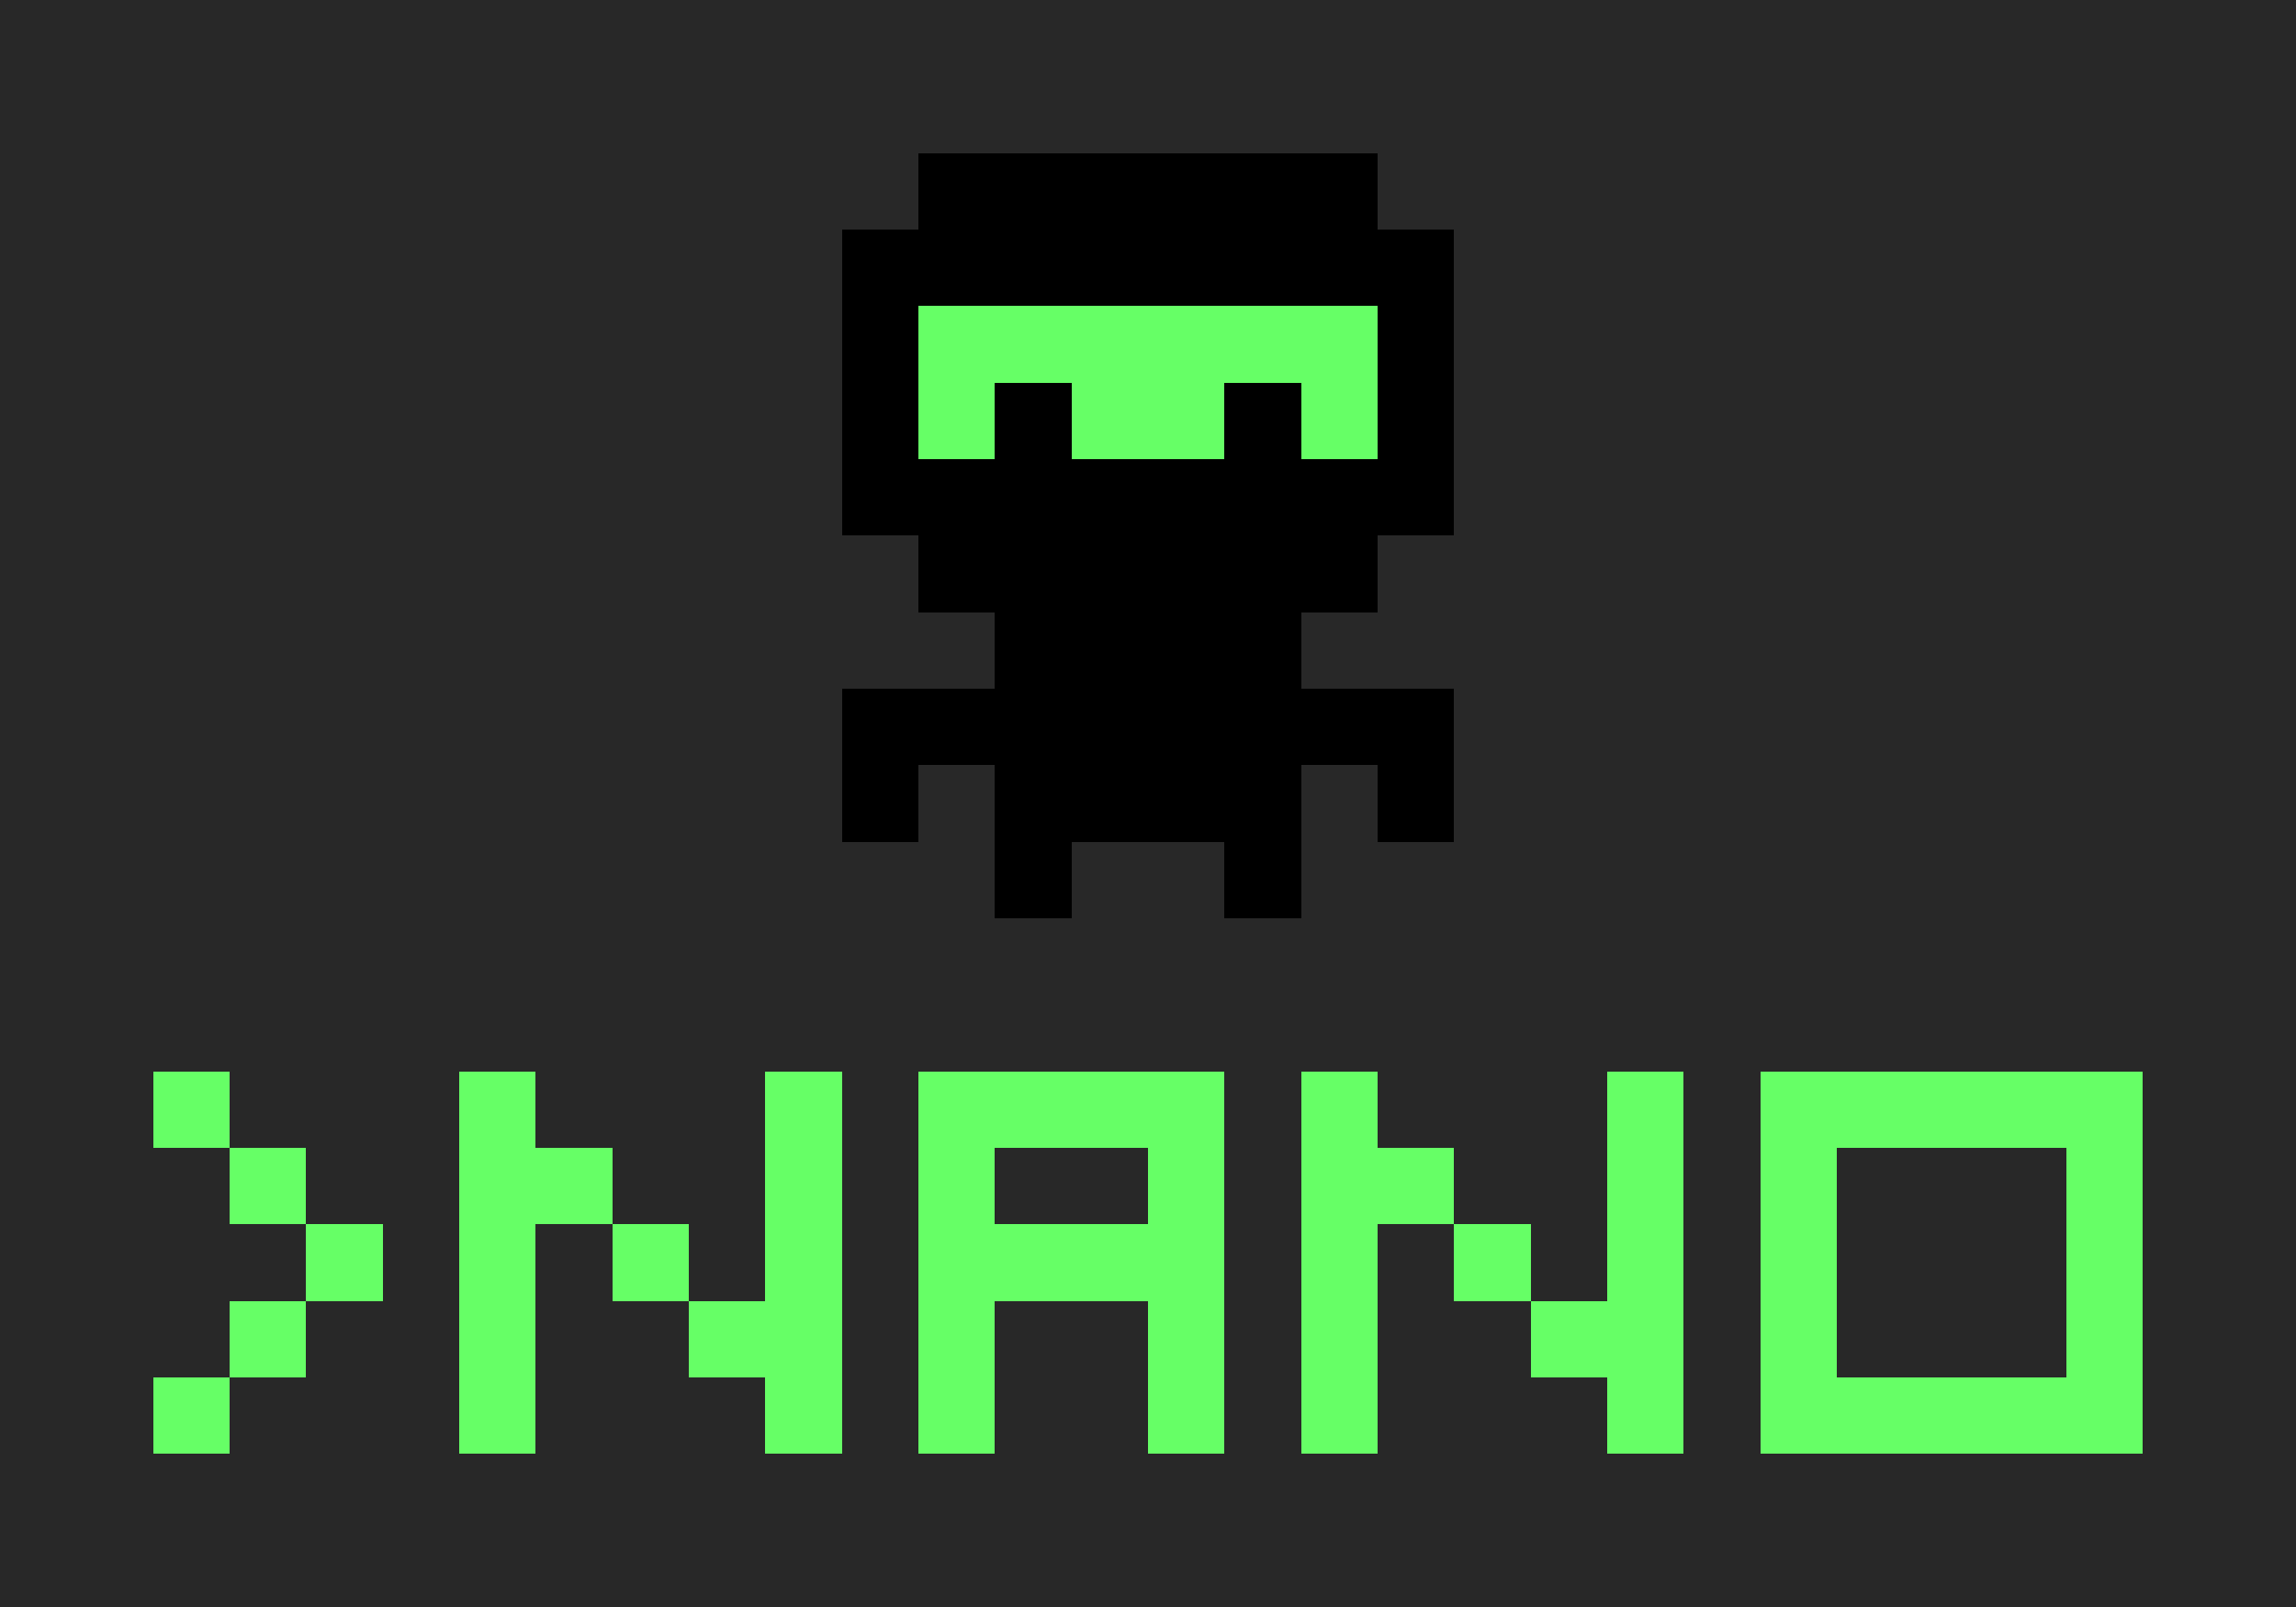
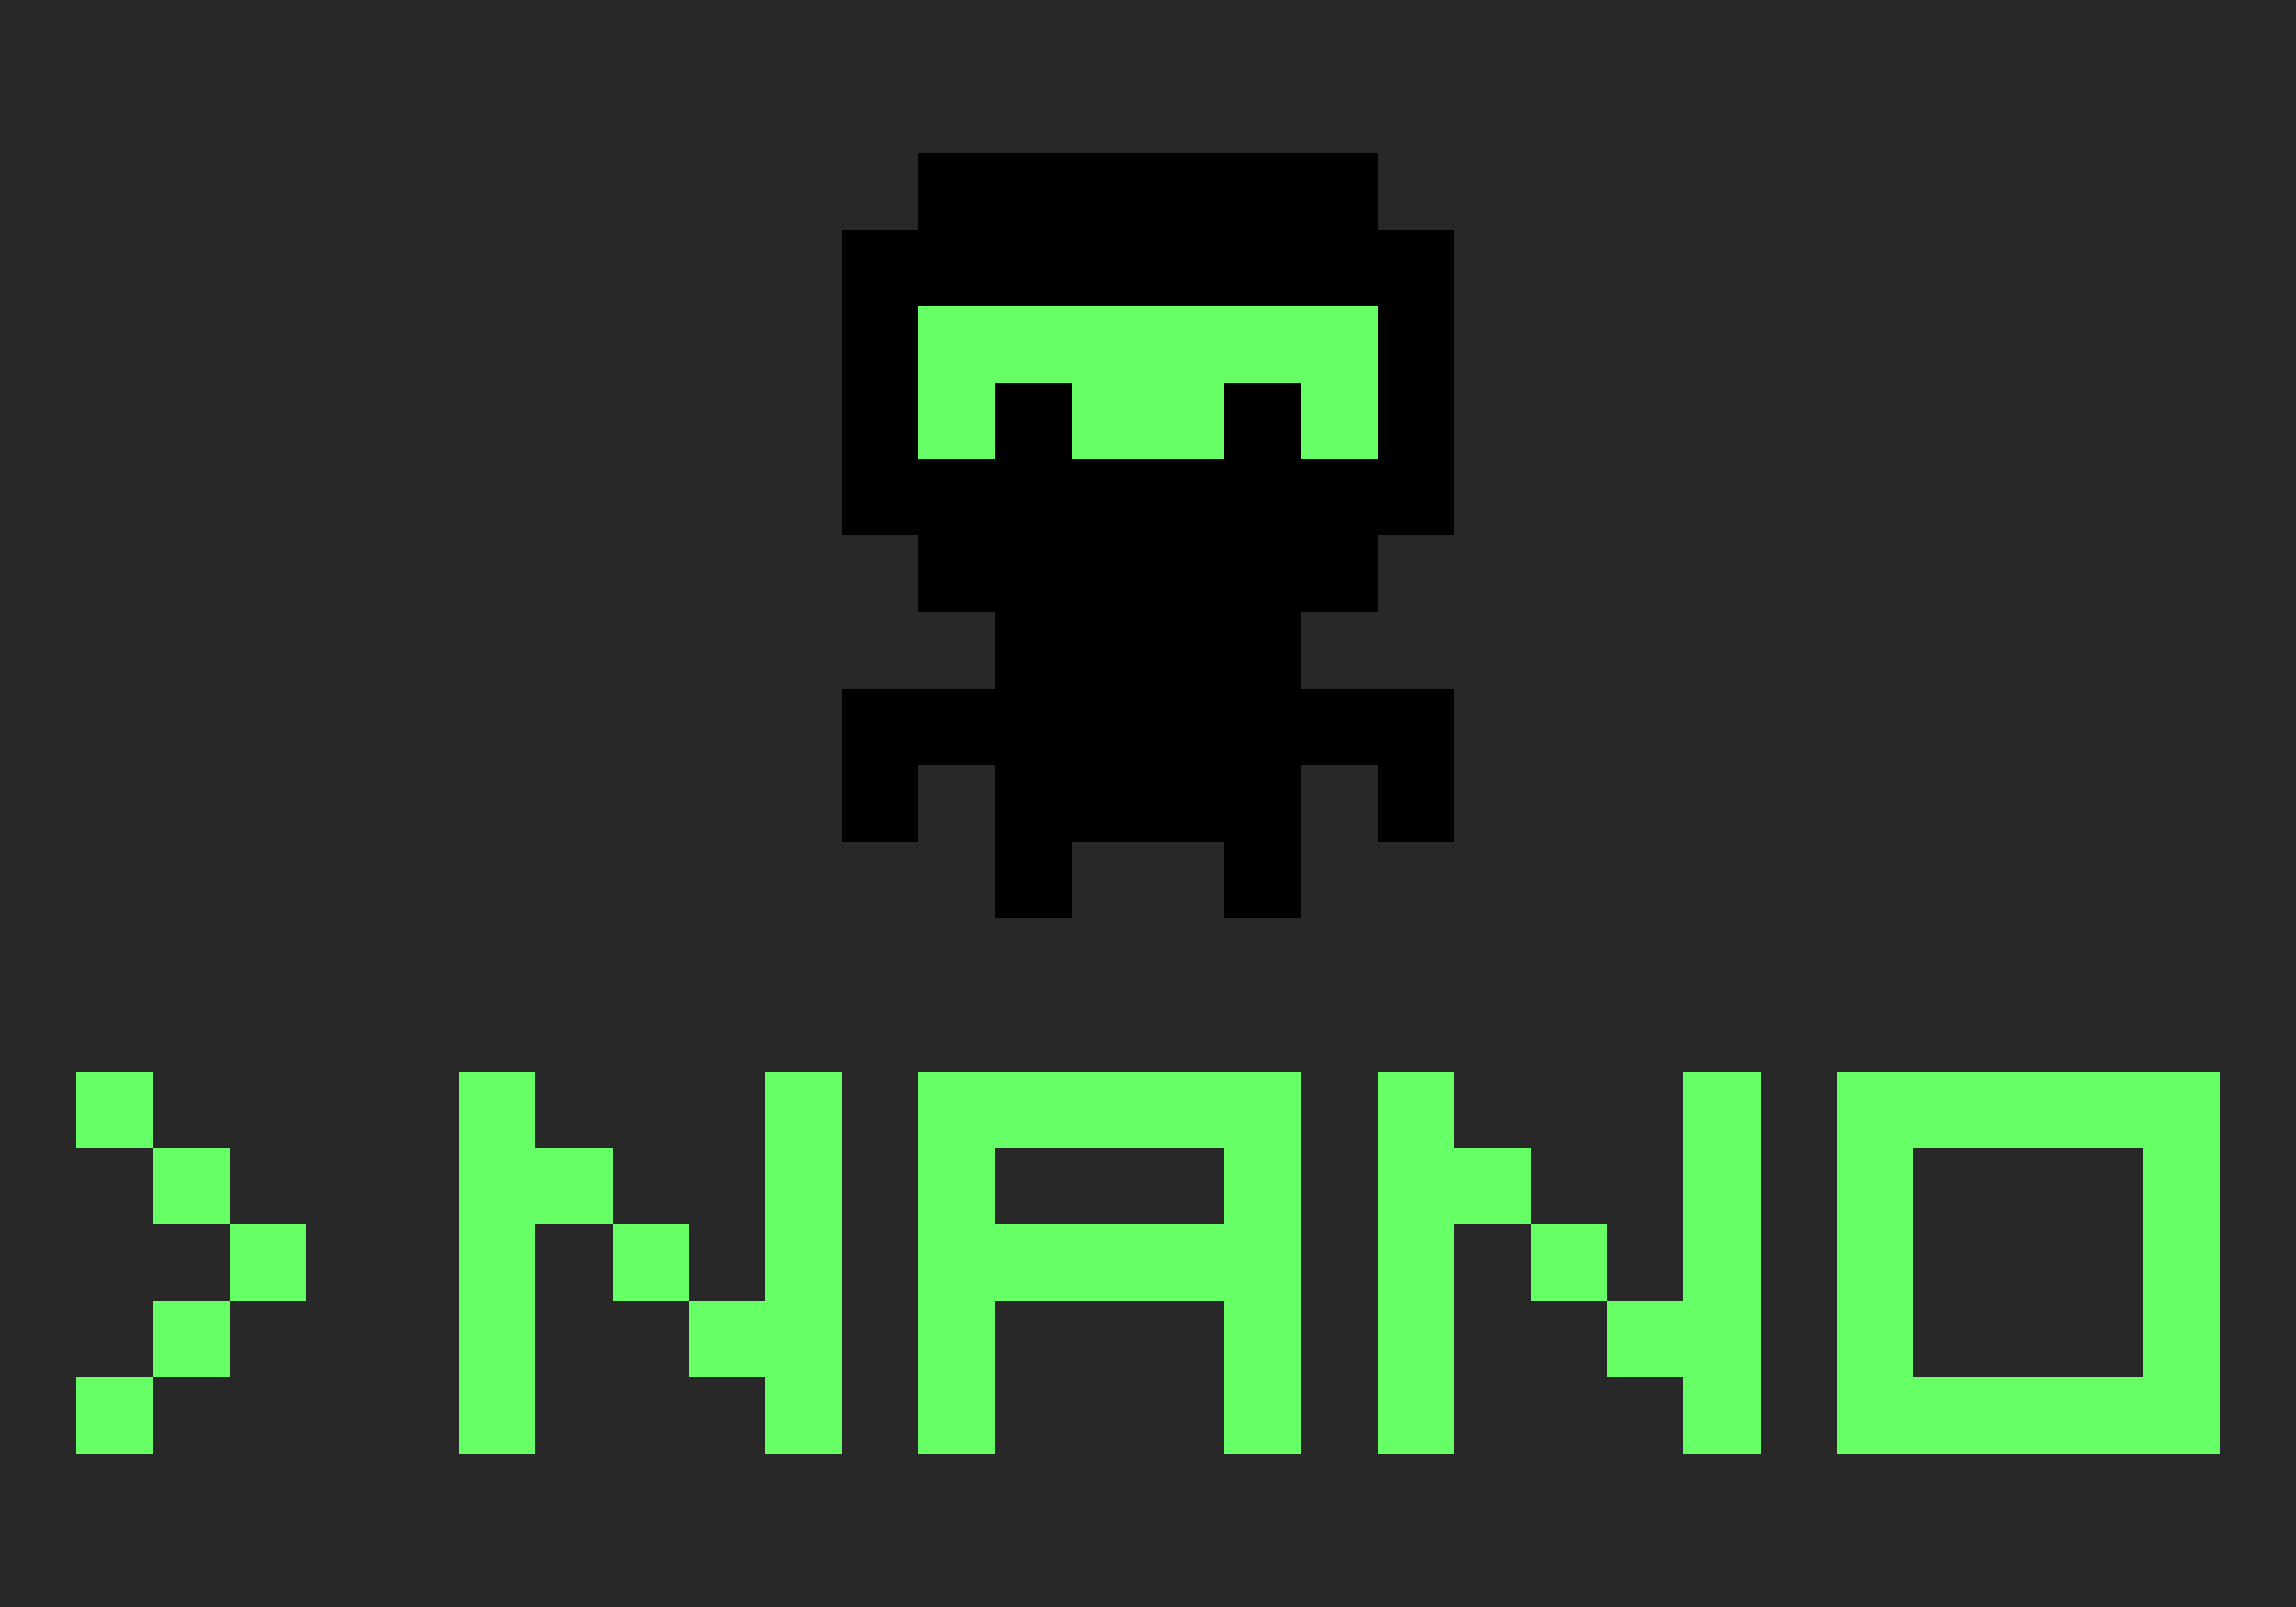
<svg xmlns="http://www.w3.org/2000/svg" shape-rendering="crispEdges" viewBox="0 -0.5 30 21" width="240" height="168">
-   <path stroke="#282828" d="M0,0h30M0,1h30M0,2h12M18,2h12M0,3h11M19,3h11M0,4h11M19,4h11M0,5h11M19,5h11M0,6h11M19,6h11M0,7h12M18,7h12M0,8h13M17,8h13M0,9h11M19,9h11M0,10h11M12,10h1M17,10h1M19,10h11M0,11h13M14,11h2M17,11h13M0,12h30M0,13h30M0,14h2M3,14h3M7,14h3M11,14h1M16,14h1M18,14h3M22,14h1M28,14h2M0,15h3M4,15h2M8,15h2M11,15h1M13,15h2M16,15h1M19,15h2M22,15h1M24,15h3M28,15h2M0,16h4M5,16h1M7,16h1M9,16h1M11,16h1M16,16h1M18,16h1M20,16h1M22,16h1M24,16h3M28,16h2M0,17h3M4,17h2M7,17h2M11,17h1M13,17h2M16,17h1M18,17h2M22,17h1M24,17h3M28,17h2M0,18h2M3,18h3M7,18h3M11,18h1M13,18h2M16,18h1M18,18h3M22,18h1M28,18h2M0,19h30M0,20h30" />
+   <path stroke="#282828" d="M0,0h30M0,1h30M0,2h12M18,2h12M0,3h11M19,3h11M0,4h11M19,4h11M0,5h11M19,5h11M0,6h11M19,6h11M0,7h12M18,7h12M0,8h13M17,8h13M0,9h11M19,9h11M0,10h11M12,10h1M17,10h1M19,10h11M0,11h13M14,11h2M17,11h13M0,12h30M0,13h30M0,14h1M2,14h4M7,14h3M11,14h1M17,14h1M19,14h3M23,14h1M29,14h1M0,15h2M3,15h3M8,15h2M11,15h1M13,15h3M17,15h1M20,15h2M23,15h1M25,15h3M29,15h1M0,16h3M4,16h2M7,16h1M9,16h1M11,16h1M17,16h1M19,16h1M21,16h1M23,16h1M25,16h3M29,16h1M0,17h2M3,17h3M7,17h2M11,17h1M13,17h3M17,17h1M19,17h2M23,17h1M25,17h3M29,17h1M0,18h1M2,18h4M7,18h3M11,18h1M13,18h3M17,18h1M19,18h3M23,18h1M29,18h1M0,19h30M0,20h30" />
  <path stroke="#000000" d="M12,2h6M11,3h8M11,4h1M18,4h1M11,5h1M13,5h1M16,5h1M18,5h1M11,6h8M12,7h6M13,8h4M11,9h8M11,10h1M13,10h4M18,10h1M13,11h1M16,11h1" />
-   <path stroke="#66ff66" d="M12,4h6M12,5h1M14,5h2M17,5h1M2,14h1M6,14h1M10,14h1M12,14h4M17,14h1M21,14h1M23,14h5M3,15h1M6,15h2M10,15h1M12,15h1M15,15h1M17,15h2M21,15h1M23,15h1M27,15h1M4,16h1M6,16h1M8,16h1M10,16h1M12,16h4M17,16h1M19,16h1M21,16h1M23,16h1M27,16h1M3,17h1M6,17h1M9,17h2M12,17h1M15,17h1M17,17h1M20,17h2M23,17h1M27,17h1M2,18h1M6,18h1M10,18h1M12,18h1M15,18h1M17,18h1M21,18h1M23,18h5" />
+   <path stroke="#66ff66" d="M12,4h6M12,5h1M14,5h2M17,5h1M1,14h1M6,14h1M10,14h1M12,14h5M18,14h1M22,14h1M24,14h5M2,15h1M6,15h2M10,15h1M12,15h1M16,15h1M18,15h2M22,15h1M24,15h1M28,15h1M3,16h1M6,16h1M8,16h1M10,16h1M12,16h5M18,16h1M20,16h1M22,16h1M24,16h1M28,16h1M2,17h1M6,17h1M9,17h2M12,17h1M16,17h1M18,17h1M21,17h2M24,17h1M28,17h1M1,18h1M6,18h1M10,18h1M12,18h1M16,18h1M18,18h1M22,18h1M24,18h5" />
</svg>
